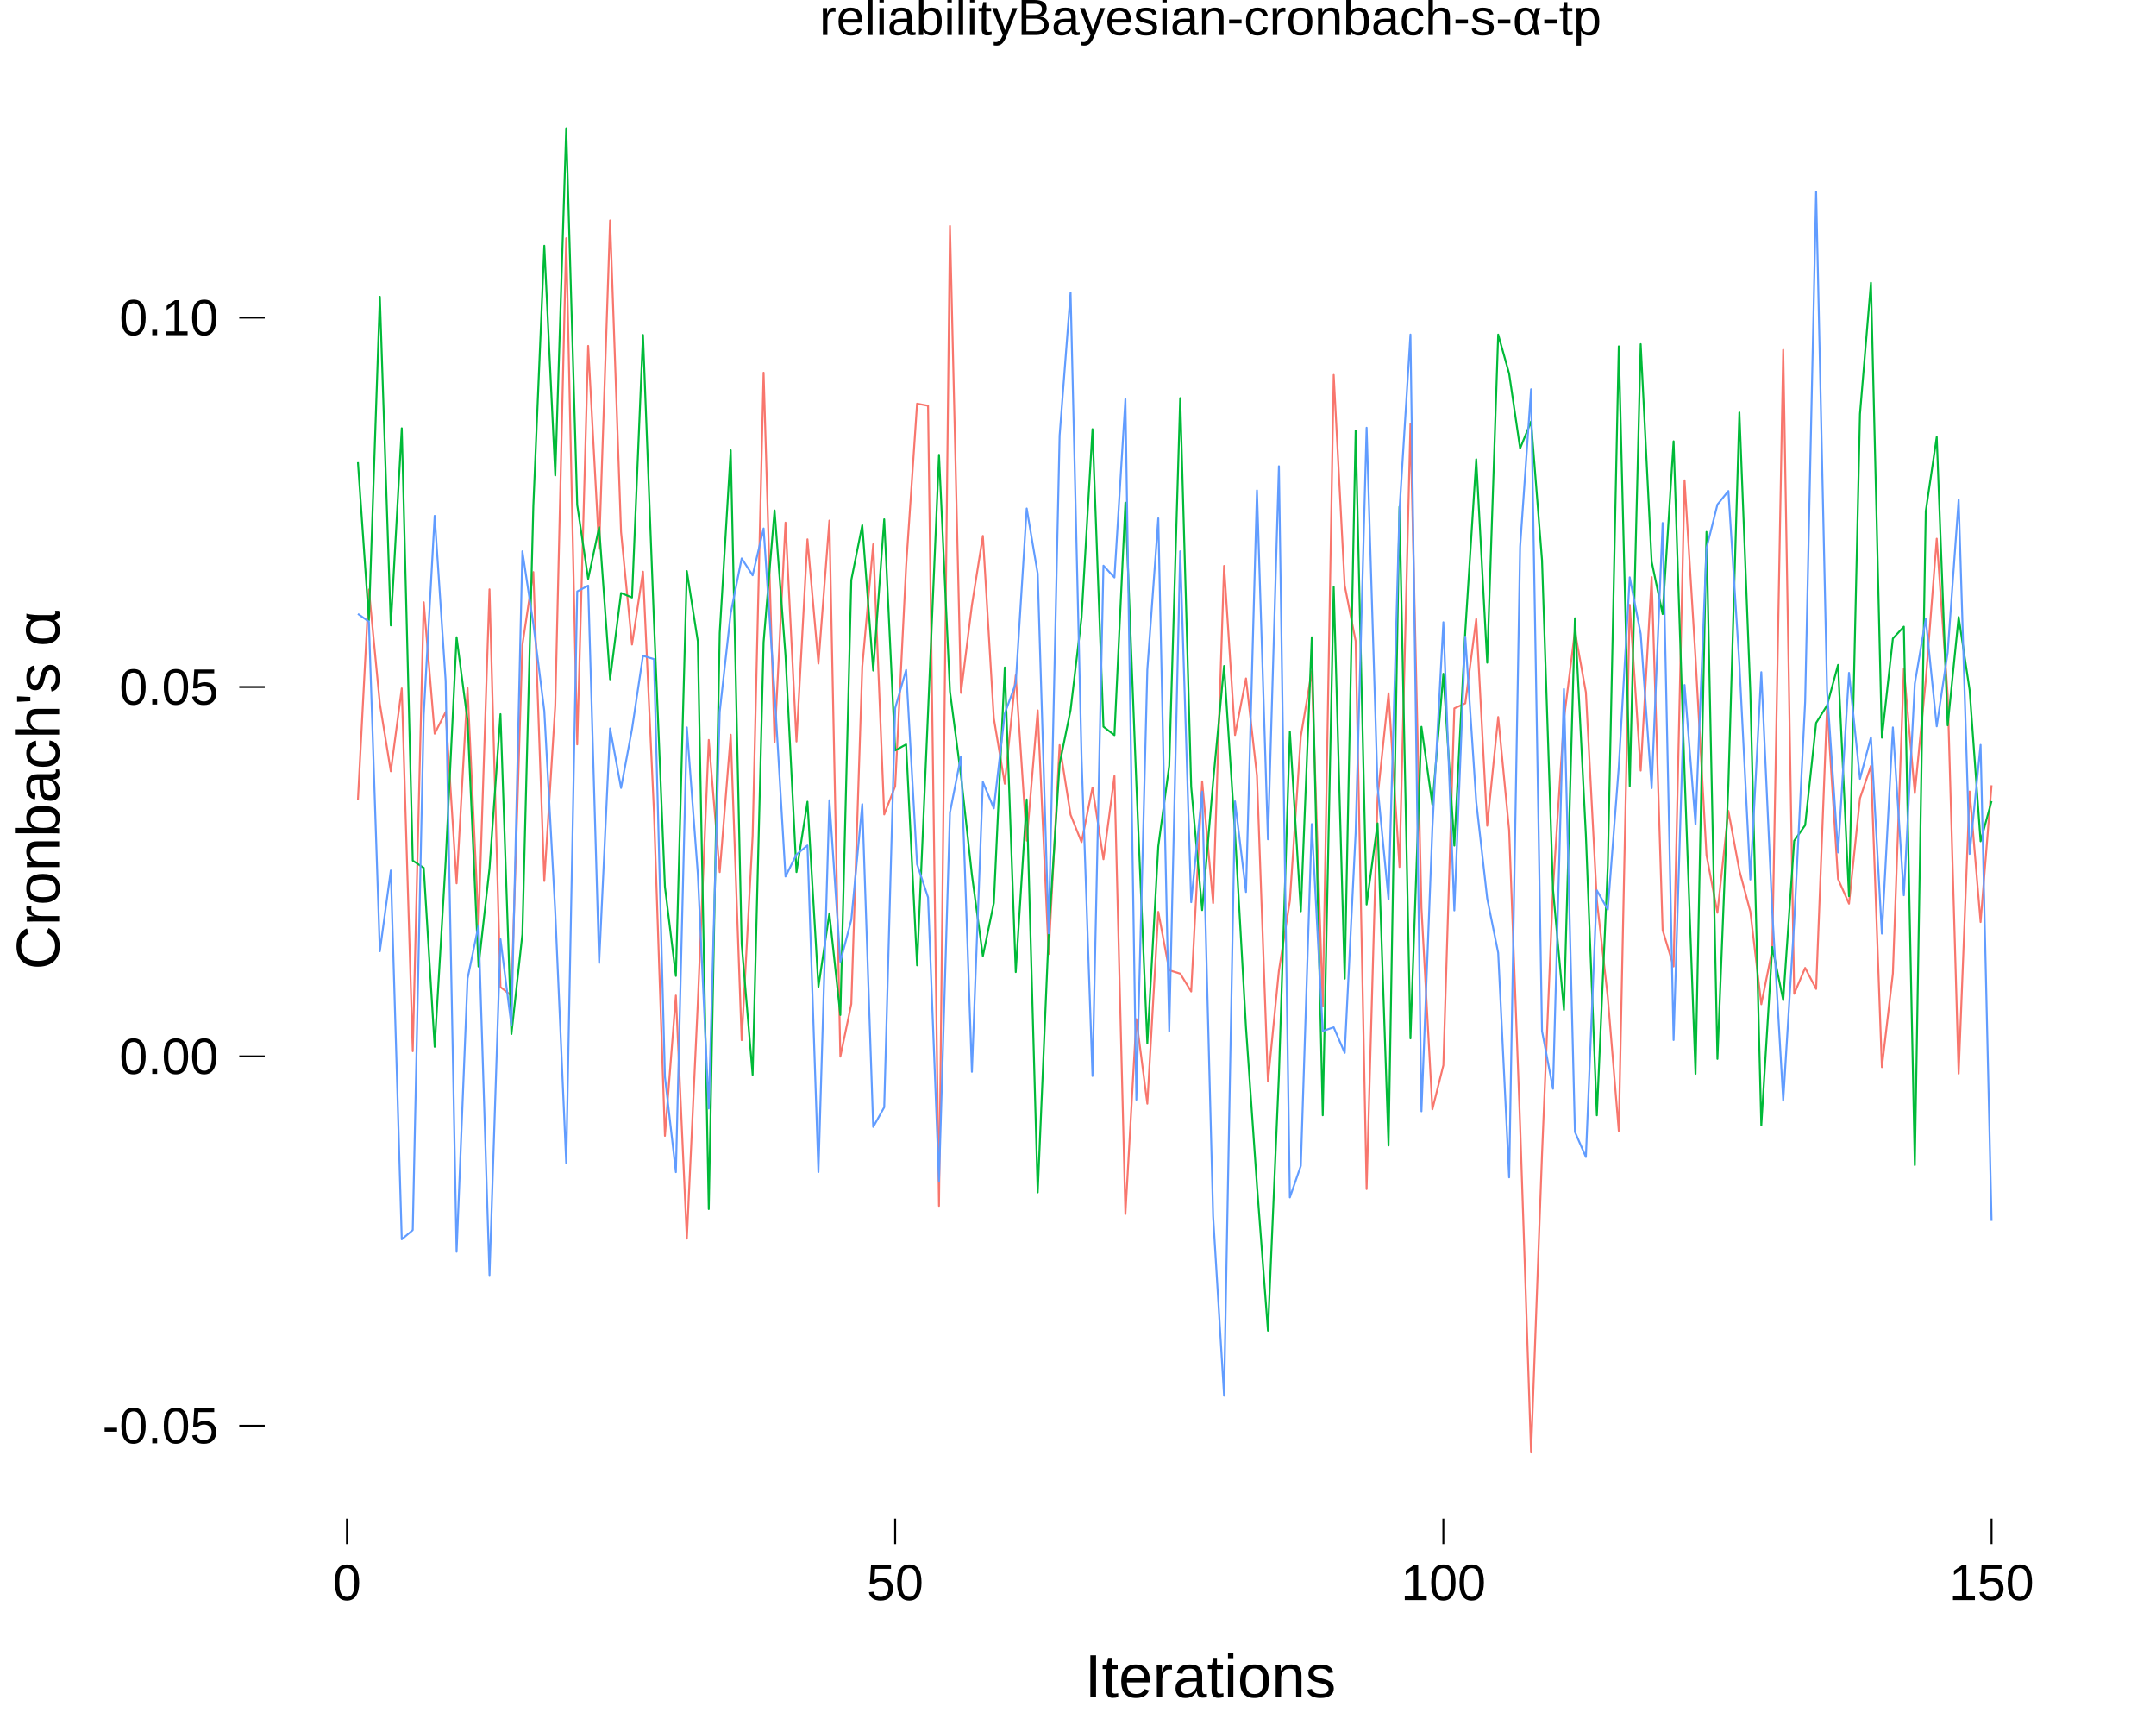
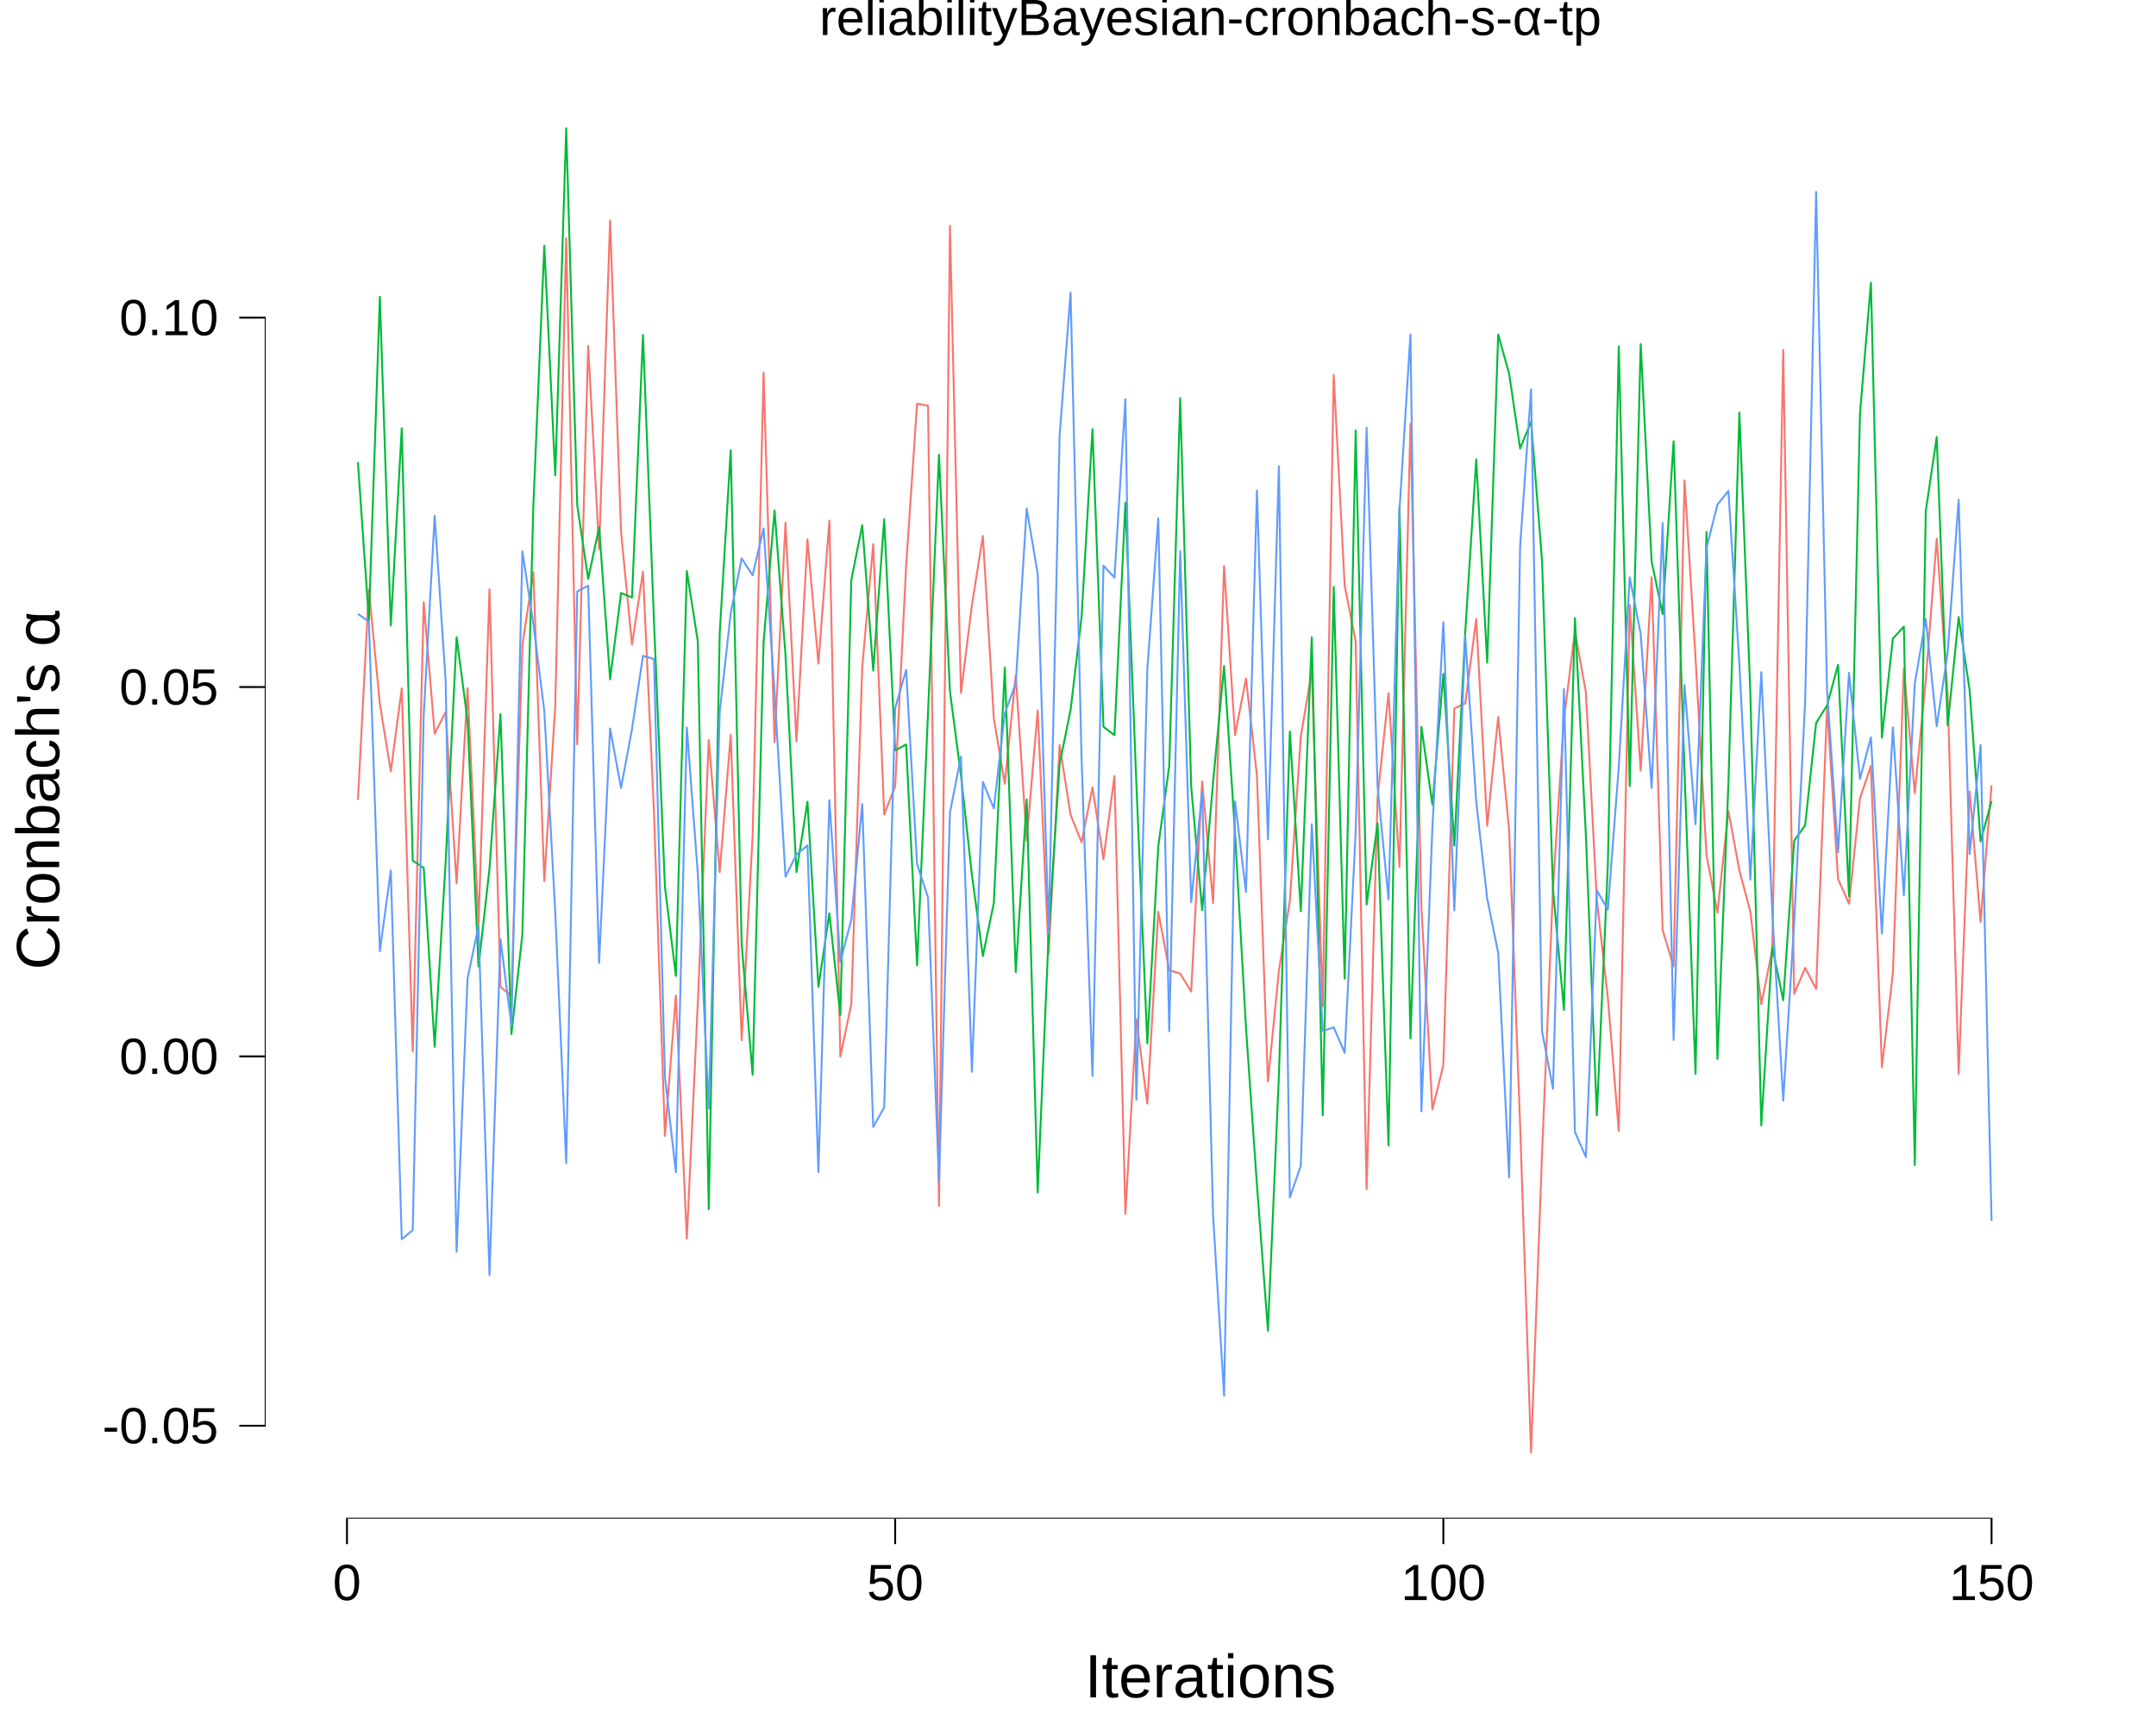
<svg xmlns="http://www.w3.org/2000/svg" viewBox="0 0 720.00 576.00">
  <defs>
    <style type="text/css">
    line, polyline, polygon, path, rect, circle {
      fill: none;
      stroke: #000000;
      stroke-linecap: round;
      stroke-linejoin: round;
      stroke-miterlimit: 10.00;
    }
  </style>
  </defs>
  <rect width="100%" height="100%" style="stroke: none; fill: #FFFFFF;" />
  <rect x="0.00" y="0.00" width="720.00" height="576.00" style="stroke-width: 10.67; stroke: none;" />
  <defs>
    <clipPath id="cpODguNDF8NzIwLjAwfDUwNy4xMHwyMC43MQ==">
      <rect x="88.41" y="20.71" width="631.59" height="486.38" />
    </clipPath>
  </defs>
  <rect x="88.41" y="20.71" width="631.59" height="486.38" style="stroke-width: 10.67; stroke: none;" clip-path="url(#cpODguNDF8NzIwLjAwfDUwNy4xMHwyMC43MQ==)" />
  <polyline points="119.53,267.10 123.19,196.85 126.85,234.99 130.51,257.55 134.17,229.87 137.84,351.02 141.50,201.11 145.16,244.98 148.82,237.75 152.48,294.96 156.14,229.76 159.80,308.66 163.47,196.79 167.13,329.59 170.79,332.47 174.45,215.42 178.11,191.03 181.77,294.18 185.43,235.59 189.09,79.55 192.76,248.57 196.42,115.49 200.08,183.31 203.74,73.60 207.40,177.63 211.06,215.23 214.72,190.90 218.39,271.06 222.05,379.28 225.71,332.43 229.37,413.59 233.03,335.05 236.69,247.07 240.35,291.22 244.02,245.33 247.68,347.32 251.34,279.13 255.00,124.44 258.66,247.78 262.32,174.51 265.98,247.60 269.65,180.09 273.31,221.58 276.97,173.83 280.63,352.83 284.29,335.25 287.95,222.67 291.61,181.72 295.28,271.96 298.94,262.56 302.60,189.07 306.26,134.78 309.92,135.48 313.58,402.66 317.24,75.44 320.91,231.37 324.57,202.06 328.23,178.94 331.89,239.87 335.55,261.71 339.21,225.50 342.87,280.69 346.54,237.20 350.20,318.56 353.86,248.79 357.52,272.06 361.18,281.20 364.84,262.96 368.50,286.92 372.17,259.11 375.83,405.37 379.49,340.31 383.15,368.54 386.81,304.48 390.47,323.97 394.13,325.11 397.80,331.08 401.46,260.91 405.12,301.55 408.78,188.97 412.44,245.45 416.10,226.54 419.76,258.98 423.43,361.15 427.09,324.16 430.75,300.81 434.41,245.87 438.07,224.16 441.73,336.04 445.39,125.19 449.06,195.49 452.72,214.06 456.38,397.05 460.04,266.32 463.70,231.50 467.36,289.50 471.02,141.53 474.69,303.13 478.35,370.41 482.01,355.71 485.67,236.54 489.33,234.86 492.99,206.70 496.65,275.73 500.32,239.42 503.98,277.23 507.64,375.59 511.30,484.99 514.96,385.45 518.62,296.70 522.28,240.17 525.95,210.79 529.61,231.17 533.27,300.55 536.93,333.07 540.59,377.62 544.25,201.98 547.91,257.32 551.57,192.74 555.24,310.56 558.90,322.72 562.56,160.39 566.22,219.61 569.88,285.50 573.54,304.79 577.20,270.78 580.87,290.67 584.53,304.40 588.19,335.34 591.85,317.17 595.51,116.81 599.17,331.84 602.83,323.20 606.50,330.22 610.16,235.83 613.82,293.50 617.48,301.75 621.14,266.58 624.80,255.73 628.46,356.35 632.13,325.07 635.79,223.32 639.45,264.84 643.11,227.15 646.77,179.88 650.43,232.07 654.09,358.51 657.76,264.29 661.42,307.88 665.08,262.21 " style="stroke-width: 0.64; stroke: #F8766D; stroke-linecap: butt;" clip-path="url(#cpODguNDF8NzIwLjAwfDUwNy4xMHwyMC43MQ==)" />
  <polyline points="119.53,154.32 123.19,207.10 126.85,99.10 130.51,208.84 134.17,143.01 137.84,287.37 141.50,289.79 145.16,349.55 148.82,287.78 152.48,212.78 156.14,240.58 159.80,322.74 163.47,289.99 167.13,238.46 170.79,345.29 174.45,311.96 178.11,168.94 181.77,82.05 185.43,158.76 189.09,42.82 192.76,168.60 196.42,193.30 200.08,176.03 203.74,226.84 207.40,198.01 211.06,199.52 214.72,111.85 218.39,207.31 222.05,296.07 225.71,325.88 229.37,190.70 233.03,214.09 236.69,403.73 240.35,211.36 244.02,150.36 247.68,315.24 251.34,358.91 255.00,214.43 258.66,170.43 262.32,218.89 265.98,291.20 269.65,267.70 273.31,329.54 276.97,304.98 280.63,338.91 284.29,193.69 287.95,175.38 291.61,223.92 295.28,173.40 298.94,250.59 302.60,248.57 306.26,322.34 309.92,237.84 313.58,151.87 317.24,230.87 320.91,258.91 324.57,292.13 328.23,319.25 331.89,301.53 335.55,222.89 339.21,324.59 342.87,266.95 346.54,398.16 350.20,311.89 353.86,255.09 357.52,237.09 361.18,206.21 364.84,143.30 368.50,242.66 372.17,245.49 375.83,167.82 379.49,261.74 383.15,348.43 386.81,282.59 390.47,255.70 394.13,132.94 397.80,262.70 401.46,303.90 405.12,261.06 408.78,222.38 412.44,278.25 416.10,343.16 419.76,395.73 423.43,444.34 427.09,359.13 430.75,244.30 434.41,304.29 438.07,212.79 441.73,372.41 445.39,196.00 449.06,326.78 452.72,143.73 456.38,302.03 460.04,274.94 463.70,382.50 467.36,169.21 471.02,346.74 474.69,242.70 478.35,268.70 482.01,224.99 485.67,282.37 489.33,210.82 492.99,153.36 496.65,221.29 500.32,111.72 503.98,124.76 507.64,149.73 511.30,140.75 514.96,187.09 518.62,296.98 522.28,337.24 525.95,206.45 529.61,278.95 533.27,372.42 536.93,289.16 540.59,115.64 544.25,262.50 547.91,114.90 551.57,187.53 555.24,205.05 558.90,147.35 562.56,258.22 566.22,358.56 569.88,177.61 573.54,353.58 577.20,261.77 580.87,137.72 584.53,231.23 588.19,375.80 591.85,316.23 595.51,333.98 599.17,280.75 602.83,275.56 606.50,241.39 610.16,235.53 613.82,222.01 617.48,299.25 621.14,138.24 624.80,94.40 628.46,246.34 632.13,213.22 635.79,209.25 639.45,389.04 643.11,170.72 646.77,145.91 650.43,242.20 654.09,206.04 657.76,230.42 661.42,280.92 665.08,267.51 " style="stroke-width: 0.64; stroke: #00BA38; stroke-linecap: butt;" clip-path="url(#cpODguNDF8NzIwLjAwfDUwNy4xMHwyMC43MQ==)" />
  <polyline points="119.53,204.99 123.19,207.58 126.85,317.63 130.51,290.67 134.17,413.82 137.84,410.73 141.50,238.74 145.16,172.25 148.82,227.33 152.48,417.98 156.14,326.78 159.80,309.06 163.47,425.78 167.13,313.59 170.79,342.48 174.45,184.08 178.11,208.31 181.77,237.38 185.43,304.58 189.09,388.40 192.76,197.49 196.42,195.56 200.08,321.54 203.74,243.25 207.40,263.12 211.06,243.45 214.72,218.97 218.39,220.08 222.05,359.54 225.71,391.40 229.37,242.91 233.03,291.65 236.69,370.15 240.35,237.69 244.02,204.78 247.68,186.46 251.34,192.12 255.00,176.46 258.66,231.21 262.32,292.68 265.98,285.32 269.65,282.30 273.31,391.37 276.97,267.21 280.63,321.17 284.29,307.15 287.95,268.52 291.61,376.30 295.28,369.74 298.94,236.47 302.60,223.69 306.26,288.58 309.92,299.66 313.58,394.37 317.24,271.33 320.91,252.60 324.57,357.89 328.23,261.09 331.89,269.92 335.55,238.26 339.21,228.17 342.87,169.79 346.54,191.56 350.20,311.66 353.86,145.46 357.52,97.73 361.18,252.90 364.84,359.30 368.50,188.89 372.17,192.84 375.83,133.28 379.49,367.20 383.15,223.65 386.81,173.09 390.47,344.33 394.13,184.08 397.80,301.25 401.46,264.34 405.12,406.12 408.78,466.05 412.44,267.58 416.10,297.86 419.76,163.75 423.43,280.26 427.09,155.68 430.75,399.84 434.41,389.27 438.07,275.17 441.73,344.28 445.39,343.03 449.06,351.57 452.72,278.04 456.38,142.83 460.04,262.56 463.70,300.29 467.36,170.41 471.02,111.71 474.69,371.08 478.35,276.35 482.01,207.78 485.67,304.01 489.33,212.60 492.99,267.72 496.65,300.01 500.32,318.18 503.98,393.15 507.64,182.62 511.30,129.98 514.96,344.27 518.62,363.56 522.28,230.07 525.95,377.97 529.61,386.34 533.27,297.30 536.93,303.73 540.59,256.17 544.25,192.79 547.91,211.66 551.57,263.17 555.24,174.62 558.90,347.28 562.56,228.73 566.22,275.25 569.88,183.08 573.54,168.47 577.20,163.95 580.87,221.75 584.53,293.69 588.19,224.45 591.85,304.30 595.51,367.51 599.17,308.06 602.83,234.28 606.50,64.05 610.16,230.63 613.82,284.65 617.48,224.68 621.14,260.07 624.80,246.18 628.46,311.75 632.13,242.90 635.79,298.96 639.45,228.28 643.11,206.65 646.77,242.55 650.43,217.88 654.09,166.85 657.76,285.14 661.42,248.72 665.08,407.68 " style="stroke-width: 0.64; stroke: #619CFF; stroke-linecap: butt;" clip-path="url(#cpODguNDF8NzIwLjAwfDUwNy4xMHwyMC43MQ==)" />
+   <line x1="115.55" y1="507.10" x2="665.40" y2="507.10" style="stroke-width: 0.64; stroke-linecap: butt;" clip-path="url(#cpODguNDF8NzIwLjAwfDUwNy4xMHwyMC43MQ==)" />
+   <line x1="88.41" y1="476.40" x2="88.41" y2="105.75" style="stroke-width: 0.64; stroke-linecap: butt;" clip-path="url(#cpODguNDF8NzIwLjAwfDUwNy4xMHwyMC43MQ==)" />
  <rect x="88.41" y="20.71" width="631.59" height="486.38" style="stroke-width: 0.00; stroke: none;" clip-path="url(#cpODguNDF8NzIwLjAwfDUwNy4xMHwyMC43MQ==)" />
  <defs>
    <clipPath id="cpMC4wMHw3MjAuMDB8NTc2LjAwfDAuMDA=">
      <rect x="0.00" y="0.00" width="720.00" height="576.00" />
    </clipPath>
  </defs>
  <polyline points="88.41,507.10 88.41,20.71 " style="stroke-width: 0.00; stroke: none; stroke-linecap: butt;" clip-path="url(#cpMC4wMHw3MjAuMDB8NTc2LjAwfDAuMDA=)" />
  <g clip-path="url(#cpMC4wMHw3MjAuMDB8NTc2LjAwfDAuMDA=)">
    <text x="34.19" y="481.93" style="font-size: 17.00px; font-family: Liberation Sans;" textLength="38.73px" lengthAdjust="spacingAndGlyphs">-0.05</text>
  </g>
  <g clip-path="url(#cpMC4wMHw3MjAuMDB8NTc2LjAwfDAuMDA=)">
    <text x="39.85" y="358.59" style="font-size: 17.00px; font-family: Liberation Sans;" textLength="33.08px" lengthAdjust="spacingAndGlyphs">0.00</text>
  </g>
  <g clip-path="url(#cpMC4wMHw3MjAuMDB8NTc2LjAwfDAuMDA=)">
    <text x="39.85" y="235.26" style="font-size: 17.00px; font-family: Liberation Sans;" textLength="33.08px" lengthAdjust="spacingAndGlyphs">0.05</text>
  </g>
  <g clip-path="url(#cpMC4wMHw3MjAuMDB8NTc2LjAwfDAuMDA=)">
    <text x="39.85" y="111.92" style="font-size: 17.00px; font-family: Liberation Sans;" textLength="33.08px" lengthAdjust="spacingAndGlyphs">0.10</text>
  </g>
  <polyline points="79.90,476.08 88.41,476.08 " style="stroke-width: 0.64; stroke-linecap: butt;" clip-path="url(#cpMC4wMHw3MjAuMDB8NTc2LjAwfDAuMDA=)" />
  <polyline points="79.90,352.74 88.41,352.74 " style="stroke-width: 0.64; stroke-linecap: butt;" clip-path="url(#cpMC4wMHw3MjAuMDB8NTc2LjAwfDAuMDA=)" />
  <polyline points="79.90,229.41 88.41,229.41 " style="stroke-width: 0.64; stroke-linecap: butt;" clip-path="url(#cpMC4wMHw3MjAuMDB8NTc2LjAwfDAuMDA=)" />
  <polyline points="79.90,106.07 88.41,106.07 " style="stroke-width: 0.64; stroke-linecap: butt;" clip-path="url(#cpMC4wMHw3MjAuMDB8NTc2LjAwfDAuMDA=)" />
  <polyline points="88.41,507.10 720.00,507.10 " style="stroke-width: 0.00; stroke: none; stroke-linecap: butt;" clip-path="url(#cpMC4wMHw3MjAuMDB8NTc2LjAwfDAuMDA=)" />
  <polyline points="115.87,515.60 115.87,507.10 " style="stroke-width: 0.64; stroke-linecap: butt;" clip-path="url(#cpMC4wMHw3MjAuMDB8NTc2LjAwfDAuMDA=)" />
  <polyline points="298.94,515.60 298.94,507.10 " style="stroke-width: 0.64; stroke-linecap: butt;" clip-path="url(#cpMC4wMHw3MjAuMDB8NTc2LjAwfDAuMDA=)" />
  <polyline points="482.01,515.60 482.01,507.10 " style="stroke-width: 0.64; stroke-linecap: butt;" clip-path="url(#cpMC4wMHw3MjAuMDB8NTc2LjAwfDAuMDA=)" />
  <polyline points="665.08,515.60 665.08,507.10 " style="stroke-width: 0.64; stroke-linecap: butt;" clip-path="url(#cpMC4wMHw3MjAuMDB8NTc2LjAwfDAuMDA=)" />
  <g clip-path="url(#cpMC4wMHw3MjAuMDB8NTc2LjAwfDAuMDA=)">
    <text x="111.14" y="534.28" style="font-size: 17.00px; font-family: Liberation Sans;" textLength="9.45px" lengthAdjust="spacingAndGlyphs">0</text>
  </g>
  <g clip-path="url(#cpMC4wMHw3MjAuMDB8NTc2LjAwfDAuMDA=)">
    <text x="289.48" y="534.28" style="font-size: 17.00px; font-family: Liberation Sans;" textLength="18.91px" lengthAdjust="spacingAndGlyphs">50</text>
  </g>
  <g clip-path="url(#cpMC4wMHw3MjAuMDB8NTc2LjAwfDAuMDA=)">
    <text x="467.83" y="534.28" style="font-size: 17.00px; font-family: Liberation Sans;" textLength="28.36px" lengthAdjust="spacingAndGlyphs">100</text>
  </g>
  <g clip-path="url(#cpMC4wMHw3MjAuMDB8NTc2LjAwfDAuMDA=)">
    <text x="650.90" y="534.28" style="font-size: 17.00px; font-family: Liberation Sans;" textLength="28.36px" lengthAdjust="spacingAndGlyphs">150</text>
  </g>
  <g clip-path="url(#cpMC4wMHw3MjAuMDB8NTc2LjAwfDAuMDA=)">
    <text x="362.24" y="566.78" style="font-size: 20.40px; font-family: Liberation Sans;" textLength="83.92px" lengthAdjust="spacingAndGlyphs">Iterations</text>
  </g>
  <g clip-path="url(#cpMC4wMHw3MjAuMDB8NTc2LjAwfDAuMDA=)">
    <text transform="translate(19.76,323.83) rotate(-90)" style="font-size: 20.40px; font-family: Liberation Sans;" textLength="102.53px" lengthAdjust="spacingAndGlyphs">Cronbach's</text>
  </g>
  <g clip-path="url(#cpMC4wMHw3MjAuMDB8NTc2LjAwfDAuMDA=)">
    <text transform="translate(19.76,221.30) rotate(-90)" style="font-size: 20.40px; font-family: Symbola;" textLength="5.09px" lengthAdjust="spacingAndGlyphs"> </text>
  </g>
  <g clip-path="url(#cpMC4wMHw3MjAuMDB8NTc2LjAwfDAuMDA=)">
    <text transform="translate(19.76,216.20) rotate(-90)" style="font-size: 20.40px; font-family: Symbola;" textLength="12.22px" lengthAdjust="spacingAndGlyphs">α</text>
  </g>
  <g clip-path="url(#cpMC4wMHw3MjAuMDB8NTc2LjAwfDAuMDA=)">
    <text x="273.64" y="11.70" style="font-size: 17.00px; font-family: Liberation Sans;" textLength="261.12px" lengthAdjust="spacingAndGlyphs">reliabilityBayesian-cronbach-s-α-tp</text>
  </g>
</svg>
